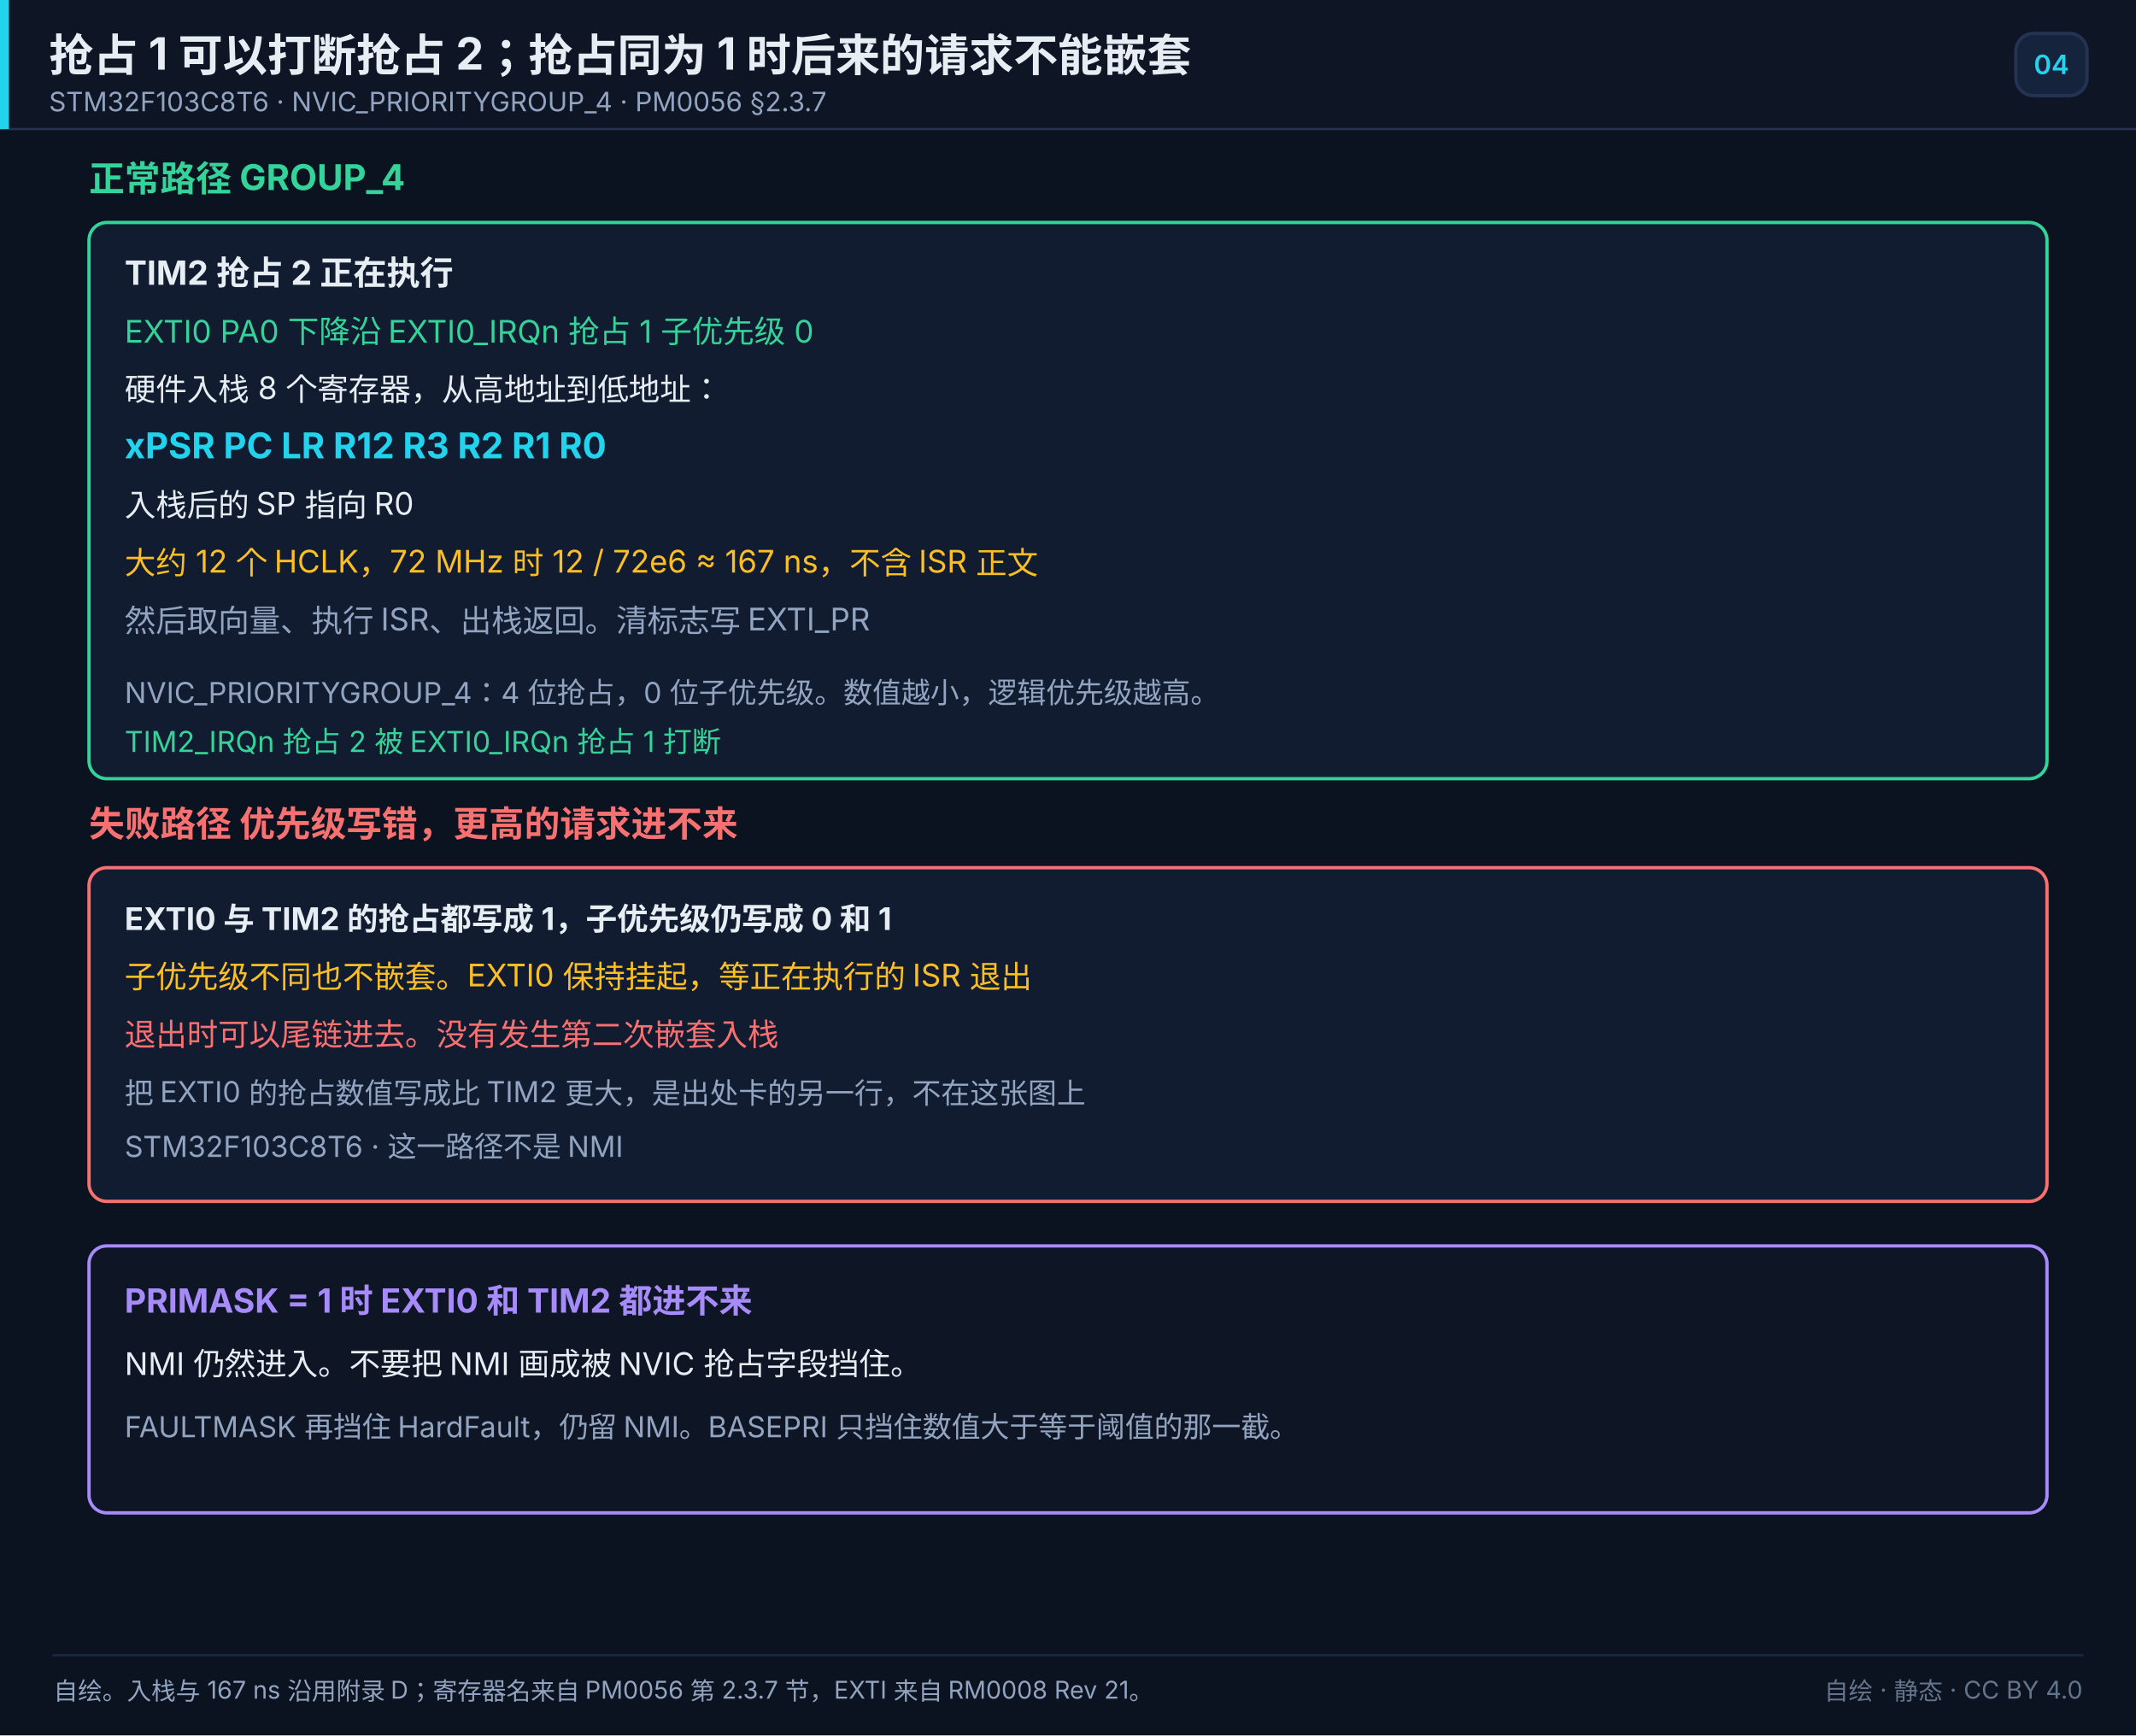
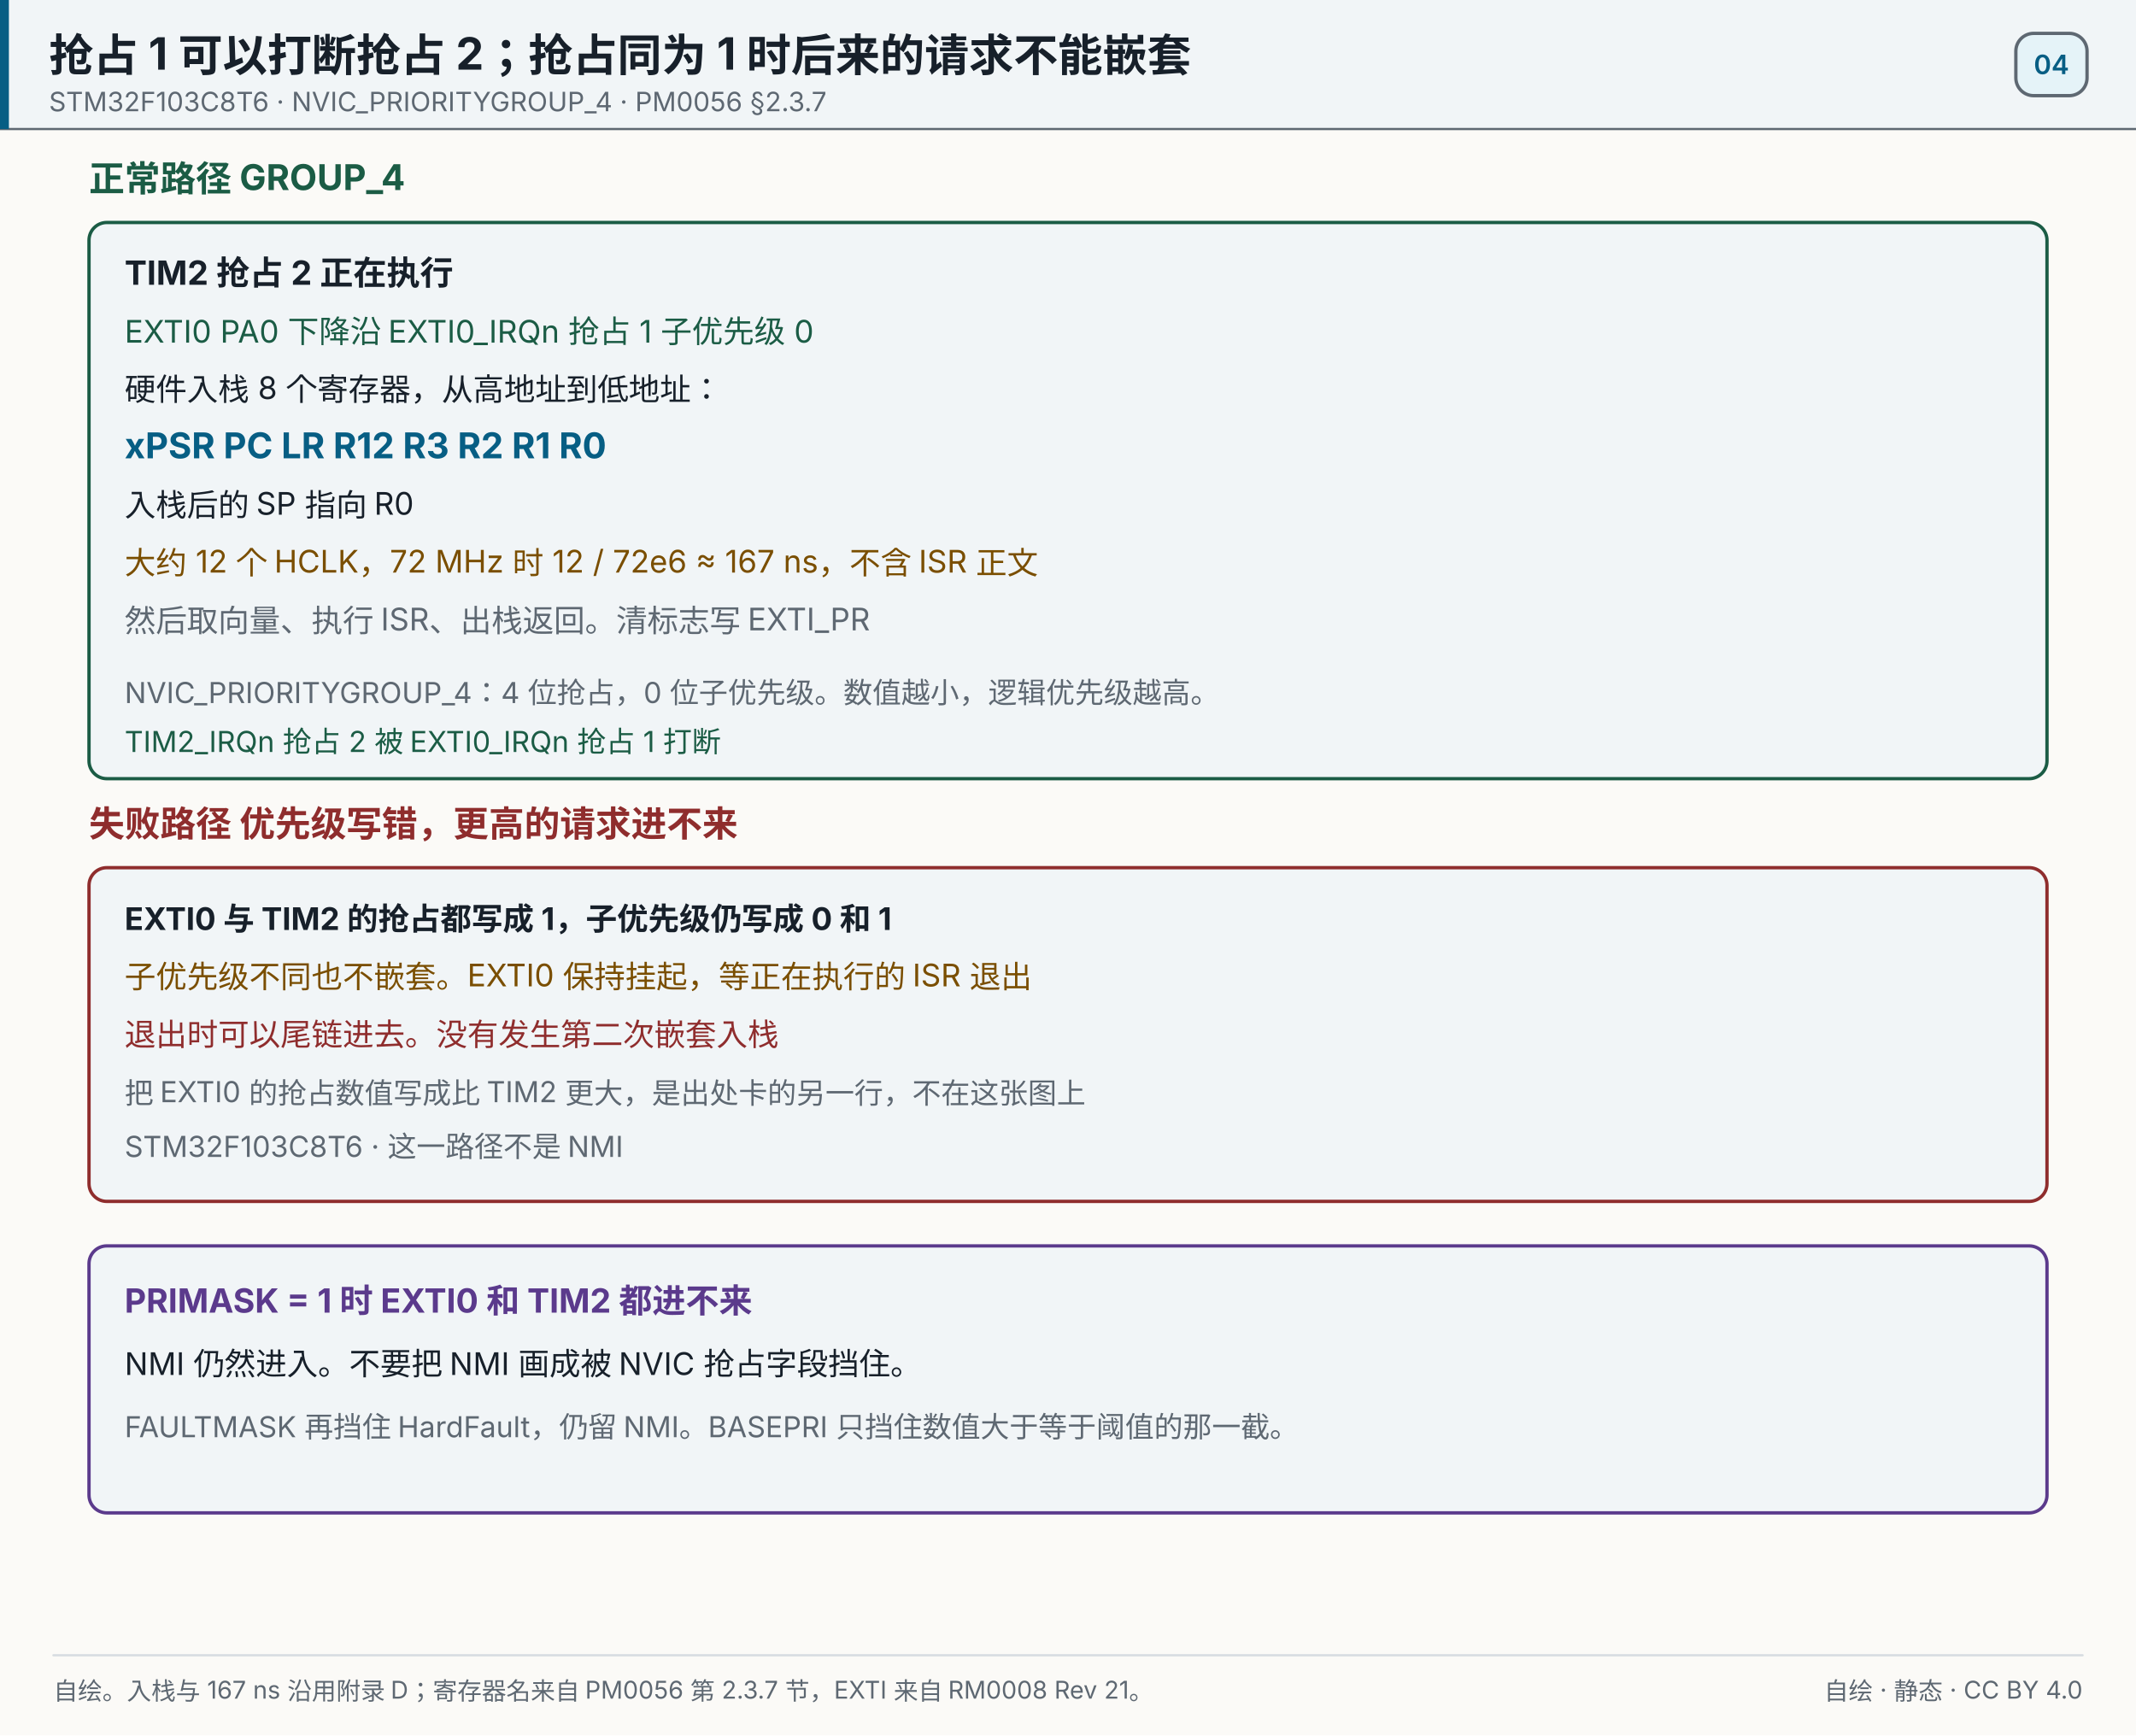
<svg xmlns="http://www.w3.org/2000/svg" width="960" height="780" viewBox="0 0 960 780" role="img" aria-label="抢占 1 可以打断抢占 2；抢占同为 1 时后来的请求不能嵌套">
-   <rect x="0" y="0" width="960" height="780" fill="#0b1220" />
-   <rect x="0" y="0" width="960" height="58" fill="#0e1626" opacity="1" />
-   <line x1="0" y1="58" x2="960" y2="58" stroke="#243354" stroke-width="1" stroke-linecap="round" opacity="1" />
-   <rect x="0" y="0" width="4" height="58" fill="#22d3ee" opacity="1" />
-   <text x="22" y="32" font-size="20" fill="#e6edf3" text-anchor="start" opacity="1" font-family="'PingFang SC','Hiragino Sans GB','Microsoft YaHei',system-ui,-apple-system,'Segoe UI',sans-serif" font-weight="700">抢占 1 可以打断抢占 2；抢占同为 1 时后来的请求不能嵌套</text>
-   <text x="22" y="50" font-size="12" fill="#93a4c0" text-anchor="start" opacity="1" font-family="'PingFang SC','Hiragino Sans GB','Microsoft YaHei',system-ui,-apple-system,'Segoe UI',sans-serif">STM32F103C8T6 · NVIC_PRIORITYGROUP_4 · PM0056 §2.3.7</text>
-   <rect x="906" y="15" width="32" height="28" fill="#16233c" opacity="1" rx="8" stroke="#243354" stroke-width="1.5" />
-   <text x="922" y="33.32" font-size="12" fill="#22d3ee" text-anchor="middle" opacity="1" font-family="'PingFang SC','Hiragino Sans GB','Microsoft YaHei',system-ui,-apple-system,'Segoe UI',sans-serif" font-weight="600">04</text>
-   <text x="40" y="86" font-size="16" fill="#34d399" text-anchor="start" opacity="1" font-family="'PingFang SC','Hiragino Sans GB','Microsoft YaHei',system-ui,-apple-system,'Segoe UI',sans-serif" font-weight="700">正常路径  GROUP_4</text>
-   <rect x="40" y="100" width="880" height="250" fill="#111c31" opacity="1" rx="8" stroke="#34d399" stroke-width="1.5" />
-   <text x="56" y="128" font-size="15" fill="#e6edf3" text-anchor="start" opacity="1" font-family="'PingFang SC','Hiragino Sans GB','Microsoft YaHei',system-ui,-apple-system,'Segoe UI',sans-serif" font-weight="700">TIM2 抢占 2 正在执行</text>
-   <text x="56" y="154" font-size="14" fill="#34d399" text-anchor="start" opacity="1" font-family="'PingFang SC','Hiragino Sans GB','Microsoft YaHei',system-ui,-apple-system,'Segoe UI',sans-serif">EXTI0  PA0 下降沿  EXTI0_IRQn  抢占 1  子优先级 0</text>
-   <text x="56" y="180" font-size="14" fill="#e6edf3" text-anchor="start" opacity="1" font-family="'PingFang SC','Hiragino Sans GB','Microsoft YaHei',system-ui,-apple-system,'Segoe UI',sans-serif">硬件入栈 8 个寄存器，从高地址到低地址：</text>
-   <text x="56" y="206" font-size="16" fill="#22d3ee" text-anchor="start" opacity="1" font-family="'PingFang SC','Hiragino Sans GB','Microsoft YaHei',system-ui,-apple-system,'Segoe UI',sans-serif" font-weight="700">xPSR   PC   LR   R12   R3   R2   R1   R0</text>
-   <text x="56" y="232" font-size="14" fill="#e6edf3" text-anchor="start" opacity="1" font-family="'PingFang SC','Hiragino Sans GB','Microsoft YaHei',system-ui,-apple-system,'Segoe UI',sans-serif">入栈后的 SP 指向 R0</text>
-   <text x="56" y="258" font-size="14" fill="#fbbf24" text-anchor="start" opacity="1" font-family="'PingFang SC','Hiragino Sans GB','Microsoft YaHei',system-ui,-apple-system,'Segoe UI',sans-serif">大约 12 个 HCLK，72 MHz 时 12 / 72e6 ≈ 167 ns，不含 ISR 正文</text>
-   <text x="56" y="284" font-size="14" fill="#93a4c0" text-anchor="start" opacity="1" font-family="'PingFang SC','Hiragino Sans GB','Microsoft YaHei',system-ui,-apple-system,'Segoe UI',sans-serif">然后取向量、执行 ISR、出栈返回。清标志写 EXTI_PR</text>
-   <text x="56" y="316" font-size="13" fill="#93a4c0" text-anchor="start" opacity="1" font-family="'PingFang SC','Hiragino Sans GB','Microsoft YaHei',system-ui,-apple-system,'Segoe UI',sans-serif">NVIC_PRIORITYGROUP_4：4 位抢占，0 位子优先级。数值越小，逻辑优先级越高。</text>
-   <text x="56" y="338" font-size="13" fill="#34d399" text-anchor="start" opacity="1" font-family="'PingFang SC','Hiragino Sans GB','Microsoft YaHei',system-ui,-apple-system,'Segoe UI',sans-serif">TIM2_IRQn 抢占 2 被 EXTI0_IRQn 抢占 1 打断</text>
-   <text x="40" y="376" font-size="16" fill="#f87171" text-anchor="start" opacity="1" font-family="'PingFang SC','Hiragino Sans GB','Microsoft YaHei',system-ui,-apple-system,'Segoe UI',sans-serif" font-weight="700">失败路径  优先级写错，更高的请求进不来</text>
-   <rect x="40" y="390" width="880" height="150" fill="#111c31" opacity="1" rx="8" stroke="#f87171" stroke-width="1.5" />
-   <text x="56" y="418" font-size="14" fill="#e6edf3" text-anchor="start" opacity="1" font-family="'PingFang SC','Hiragino Sans GB','Microsoft YaHei',system-ui,-apple-system,'Segoe UI',sans-serif" font-weight="700">EXTI0 与 TIM2 的抢占都写成 1，子优先级仍写成 0 和 1</text>
-   <text x="56" y="444" font-size="14" fill="#fbbf24" text-anchor="start" opacity="1" font-family="'PingFang SC','Hiragino Sans GB','Microsoft YaHei',system-ui,-apple-system,'Segoe UI',sans-serif">子优先级不同也不嵌套。EXTI0 保持挂起，等正在执行的 ISR 退出</text>
-   <text x="56" y="470" font-size="14" fill="#f87171" text-anchor="start" opacity="1" font-family="'PingFang SC','Hiragino Sans GB','Microsoft YaHei',system-ui,-apple-system,'Segoe UI',sans-serif">退出时可以尾链进去。没有发生第二次嵌套入栈</text>
-   <text x="56" y="496" font-size="13" fill="#93a4c0" text-anchor="start" opacity="1" font-family="'PingFang SC','Hiragino Sans GB','Microsoft YaHei',system-ui,-apple-system,'Segoe UI',sans-serif">把 EXTI0 的抢占数值写成比 TIM2 更大，是出处卡的另一行，不在这张图上</text>
-   <text x="56" y="520" font-size="13" fill="#93a4c0" text-anchor="start" opacity="1" font-family="'PingFang SC','Hiragino Sans GB','Microsoft YaHei',system-ui,-apple-system,'Segoe UI',sans-serif">STM32F103C8T6  ·  这一路径不是 NMI</text>
-   <rect x="40" y="560" width="880" height="120" fill="#0e1626" opacity="1" rx="8" stroke="#a78bfa" stroke-width="1.5" />
-   <text x="56" y="590" font-size="15" fill="#a78bfa" text-anchor="start" opacity="1" font-family="'PingFang SC','Hiragino Sans GB','Microsoft YaHei',system-ui,-apple-system,'Segoe UI',sans-serif" font-weight="700">PRIMASK = 1 时 EXTI0 和 TIM2 都进不来</text>
-   <text x="56" y="618" font-size="14" fill="#e6edf3" text-anchor="start" opacity="1" font-family="'PingFang SC','Hiragino Sans GB','Microsoft YaHei',system-ui,-apple-system,'Segoe UI',sans-serif">NMI 仍然进入。不要把 NMI 画成被 NVIC 抢占字段挡住。</text>
-   <text x="56" y="646" font-size="13" fill="#93a4c0" text-anchor="start" opacity="1" font-family="'PingFang SC','Hiragino Sans GB','Microsoft YaHei',system-ui,-apple-system,'Segoe UI',sans-serif">FAULTMASK 再挡住 HardFault，仍留 NMI。BASEPRI 只挡住数值大于等于阈值的那一截。</text>
-   <line x1="24" y1="744" x2="936" y2="744" stroke="#1a2742" stroke-width="1" stroke-linecap="round" opacity="1" />
-   <text x="24" y="764" font-size="11" fill="#93a4c0" text-anchor="start" opacity="1" font-family="'PingFang SC','Hiragino Sans GB','Microsoft YaHei',system-ui,-apple-system,'Segoe UI',sans-serif">自绘。入栈与 167 ns 沿用附录 D；寄存器名来自 PM0056 第 2.3.7 节，EXTI 来自 RM0008 Rev 21。</text>
-   <text x="936" y="764" font-size="11" fill="#64748b" text-anchor="end" opacity="1" font-family="'PingFang SC','Hiragino Sans GB','Microsoft YaHei',system-ui,-apple-system,'Segoe UI',sans-serif">自绘 · 静态 · CC BY 4.0</text>
+   <rect x="0" y="0" width="960" height="780" fill="#fbfaf7" />
+   <rect x="0" y="0" width="960" height="58" fill="#f1f5f7" opacity="1" />
+   <line x1="0" y1="58" x2="960" y2="58" stroke="#5e6872" stroke-width="1" stroke-linecap="round" opacity="1" />
+   <rect x="0" y="0" width="4" height="58" fill="#075e84" opacity="1" />
+   <text x="22" y="32" font-size="20" fill="#17202a" text-anchor="start" opacity="1" font-family="'PingFang SC','Hiragino Sans GB','Microsoft YaHei',system-ui,-apple-system,'Segoe UI',sans-serif" font-weight="700">抢占 1 可以打断抢占 2；抢占同为 1 时后来的请求不能嵌套</text>
+   <text x="22" y="50" font-size="12" fill="#5e6872" text-anchor="start" opacity="1" font-family="'PingFang SC','Hiragino Sans GB','Microsoft YaHei',system-ui,-apple-system,'Segoe UI',sans-serif">STM32F103C8T6 · NVIC_PRIORITYGROUP_4 · PM0056 §2.3.7</text>
+   <rect x="906" y="15" width="32" height="28" fill="#e5f3f8" opacity="1" rx="8" stroke="#5e6872" stroke-width="1.5" />
+   <text x="922" y="33.32" font-size="12" fill="#075e84" text-anchor="middle" opacity="1" font-family="'PingFang SC','Hiragino Sans GB','Microsoft YaHei',system-ui,-apple-system,'Segoe UI',sans-serif" font-weight="600">04</text>
+   <text x="40" y="86" font-size="16" fill="#1b5c45" text-anchor="start" opacity="1" font-family="'PingFang SC','Hiragino Sans GB','Microsoft YaHei',system-ui,-apple-system,'Segoe UI',sans-serif" font-weight="700">正常路径  GROUP_4</text>
+   <rect x="40" y="100" width="880" height="250" fill="#f1f5f7" opacity="1" rx="8" stroke="#1b5c45" stroke-width="1.5" />
+   <text x="56" y="128" font-size="15" fill="#17202a" text-anchor="start" opacity="1" font-family="'PingFang SC','Hiragino Sans GB','Microsoft YaHei',system-ui,-apple-system,'Segoe UI',sans-serif" font-weight="700">TIM2 抢占 2 正在执行</text>
+   <text x="56" y="154" font-size="14" fill="#1b5c45" text-anchor="start" opacity="1" font-family="'PingFang SC','Hiragino Sans GB','Microsoft YaHei',system-ui,-apple-system,'Segoe UI',sans-serif">EXTI0  PA0 下降沿  EXTI0_IRQn  抢占 1  子优先级 0</text>
+   <text x="56" y="180" font-size="14" fill="#17202a" text-anchor="start" opacity="1" font-family="'PingFang SC','Hiragino Sans GB','Microsoft YaHei',system-ui,-apple-system,'Segoe UI',sans-serif">硬件入栈 8 个寄存器，从高地址到低地址：</text>
+   <text x="56" y="206" font-size="16" fill="#075e84" text-anchor="start" opacity="1" font-family="'PingFang SC','Hiragino Sans GB','Microsoft YaHei',system-ui,-apple-system,'Segoe UI',sans-serif" font-weight="700">xPSR   PC   LR   R12   R3   R2   R1   R0</text>
+   <text x="56" y="232" font-size="14" fill="#17202a" text-anchor="start" opacity="1" font-family="'PingFang SC','Hiragino Sans GB','Microsoft YaHei',system-ui,-apple-system,'Segoe UI',sans-serif">入栈后的 SP 指向 R0</text>
+   <text x="56" y="258" font-size="14" fill="#7a4e00" text-anchor="start" opacity="1" font-family="'PingFang SC','Hiragino Sans GB','Microsoft YaHei',system-ui,-apple-system,'Segoe UI',sans-serif">大约 12 个 HCLK，72 MHz 时 12 / 72e6 ≈ 167 ns，不含 ISR 正文</text>
+   <text x="56" y="284" font-size="14" fill="#5e6872" text-anchor="start" opacity="1" font-family="'PingFang SC','Hiragino Sans GB','Microsoft YaHei',system-ui,-apple-system,'Segoe UI',sans-serif">然后取向量、执行 ISR、出栈返回。清标志写 EXTI_PR</text>
+   <text x="56" y="316" font-size="13" fill="#5e6872" text-anchor="start" opacity="1" font-family="'PingFang SC','Hiragino Sans GB','Microsoft YaHei',system-ui,-apple-system,'Segoe UI',sans-serif">NVIC_PRIORITYGROUP_4：4 位抢占，0 位子优先级。数值越小，逻辑优先级越高。</text>
+   <text x="56" y="338" font-size="13" fill="#1b5c45" text-anchor="start" opacity="1" font-family="'PingFang SC','Hiragino Sans GB','Microsoft YaHei',system-ui,-apple-system,'Segoe UI',sans-serif">TIM2_IRQn 抢占 2 被 EXTI0_IRQn 抢占 1 打断</text>
+   <text x="40" y="376" font-size="16" fill="#8f2d2d" text-anchor="start" opacity="1" font-family="'PingFang SC','Hiragino Sans GB','Microsoft YaHei',system-ui,-apple-system,'Segoe UI',sans-serif" font-weight="700">失败路径  优先级写错，更高的请求进不来</text>
+   <rect x="40" y="390" width="880" height="150" fill="#f1f5f7" opacity="1" rx="8" stroke="#8f2d2d" stroke-width="1.5" />
+   <text x="56" y="418" font-size="14" fill="#17202a" text-anchor="start" opacity="1" font-family="'PingFang SC','Hiragino Sans GB','Microsoft YaHei',system-ui,-apple-system,'Segoe UI',sans-serif" font-weight="700">EXTI0 与 TIM2 的抢占都写成 1，子优先级仍写成 0 和 1</text>
+   <text x="56" y="444" font-size="14" fill="#7a4e00" text-anchor="start" opacity="1" font-family="'PingFang SC','Hiragino Sans GB','Microsoft YaHei',system-ui,-apple-system,'Segoe UI',sans-serif">子优先级不同也不嵌套。EXTI0 保持挂起，等正在执行的 ISR 退出</text>
+   <text x="56" y="470" font-size="14" fill="#8f2d2d" text-anchor="start" opacity="1" font-family="'PingFang SC','Hiragino Sans GB','Microsoft YaHei',system-ui,-apple-system,'Segoe UI',sans-serif">退出时可以尾链进去。没有发生第二次嵌套入栈</text>
+   <text x="56" y="496" font-size="13" fill="#5e6872" text-anchor="start" opacity="1" font-family="'PingFang SC','Hiragino Sans GB','Microsoft YaHei',system-ui,-apple-system,'Segoe UI',sans-serif">把 EXTI0 的抢占数值写成比 TIM2 更大，是出处卡的另一行，不在这张图上</text>
+   <text x="56" y="520" font-size="13" fill="#5e6872" text-anchor="start" opacity="1" font-family="'PingFang SC','Hiragino Sans GB','Microsoft YaHei',system-ui,-apple-system,'Segoe UI',sans-serif">STM32F103C8T6  ·  这一路径不是 NMI</text>
+   <rect x="40" y="560" width="880" height="120" fill="#f1f5f7" opacity="1" rx="8" stroke="#5b3a8c" stroke-width="1.5" />
+   <text x="56" y="590" font-size="15" fill="#5b3a8c" text-anchor="start" opacity="1" font-family="'PingFang SC','Hiragino Sans GB','Microsoft YaHei',system-ui,-apple-system,'Segoe UI',sans-serif" font-weight="700">PRIMASK = 1 时 EXTI0 和 TIM2 都进不来</text>
+   <text x="56" y="618" font-size="14" fill="#17202a" text-anchor="start" opacity="1" font-family="'PingFang SC','Hiragino Sans GB','Microsoft YaHei',system-ui,-apple-system,'Segoe UI',sans-serif">NMI 仍然进入。不要把 NMI 画成被 NVIC 抢占字段挡住。</text>
+   <text x="56" y="646" font-size="13" fill="#5e6872" text-anchor="start" opacity="1" font-family="'PingFang SC','Hiragino Sans GB','Microsoft YaHei',system-ui,-apple-system,'Segoe UI',sans-serif">FAULTMASK 再挡住 HardFault，仍留 NMI。BASEPRI 只挡住数值大于等于阈值的那一截。</text>
+   <line x1="24" y1="744" x2="936" y2="744" stroke="#d7dce1" stroke-width="1" stroke-linecap="round" opacity="1" />
+   <text x="24" y="764" font-size="11" fill="#5e6872" text-anchor="start" opacity="1" font-family="'PingFang SC','Hiragino Sans GB','Microsoft YaHei',system-ui,-apple-system,'Segoe UI',sans-serif">自绘。入栈与 167 ns 沿用附录 D；寄存器名来自 PM0056 第 2.3.7 节，EXTI 来自 RM0008 Rev 21。</text>
+   <text x="936" y="764" font-size="11" fill="#5e6872" text-anchor="end" opacity="1" font-family="'PingFang SC','Hiragino Sans GB','Microsoft YaHei',system-ui,-apple-system,'Segoe UI',sans-serif">自绘 · 静态 · CC BY 4.0</text>
</svg>
